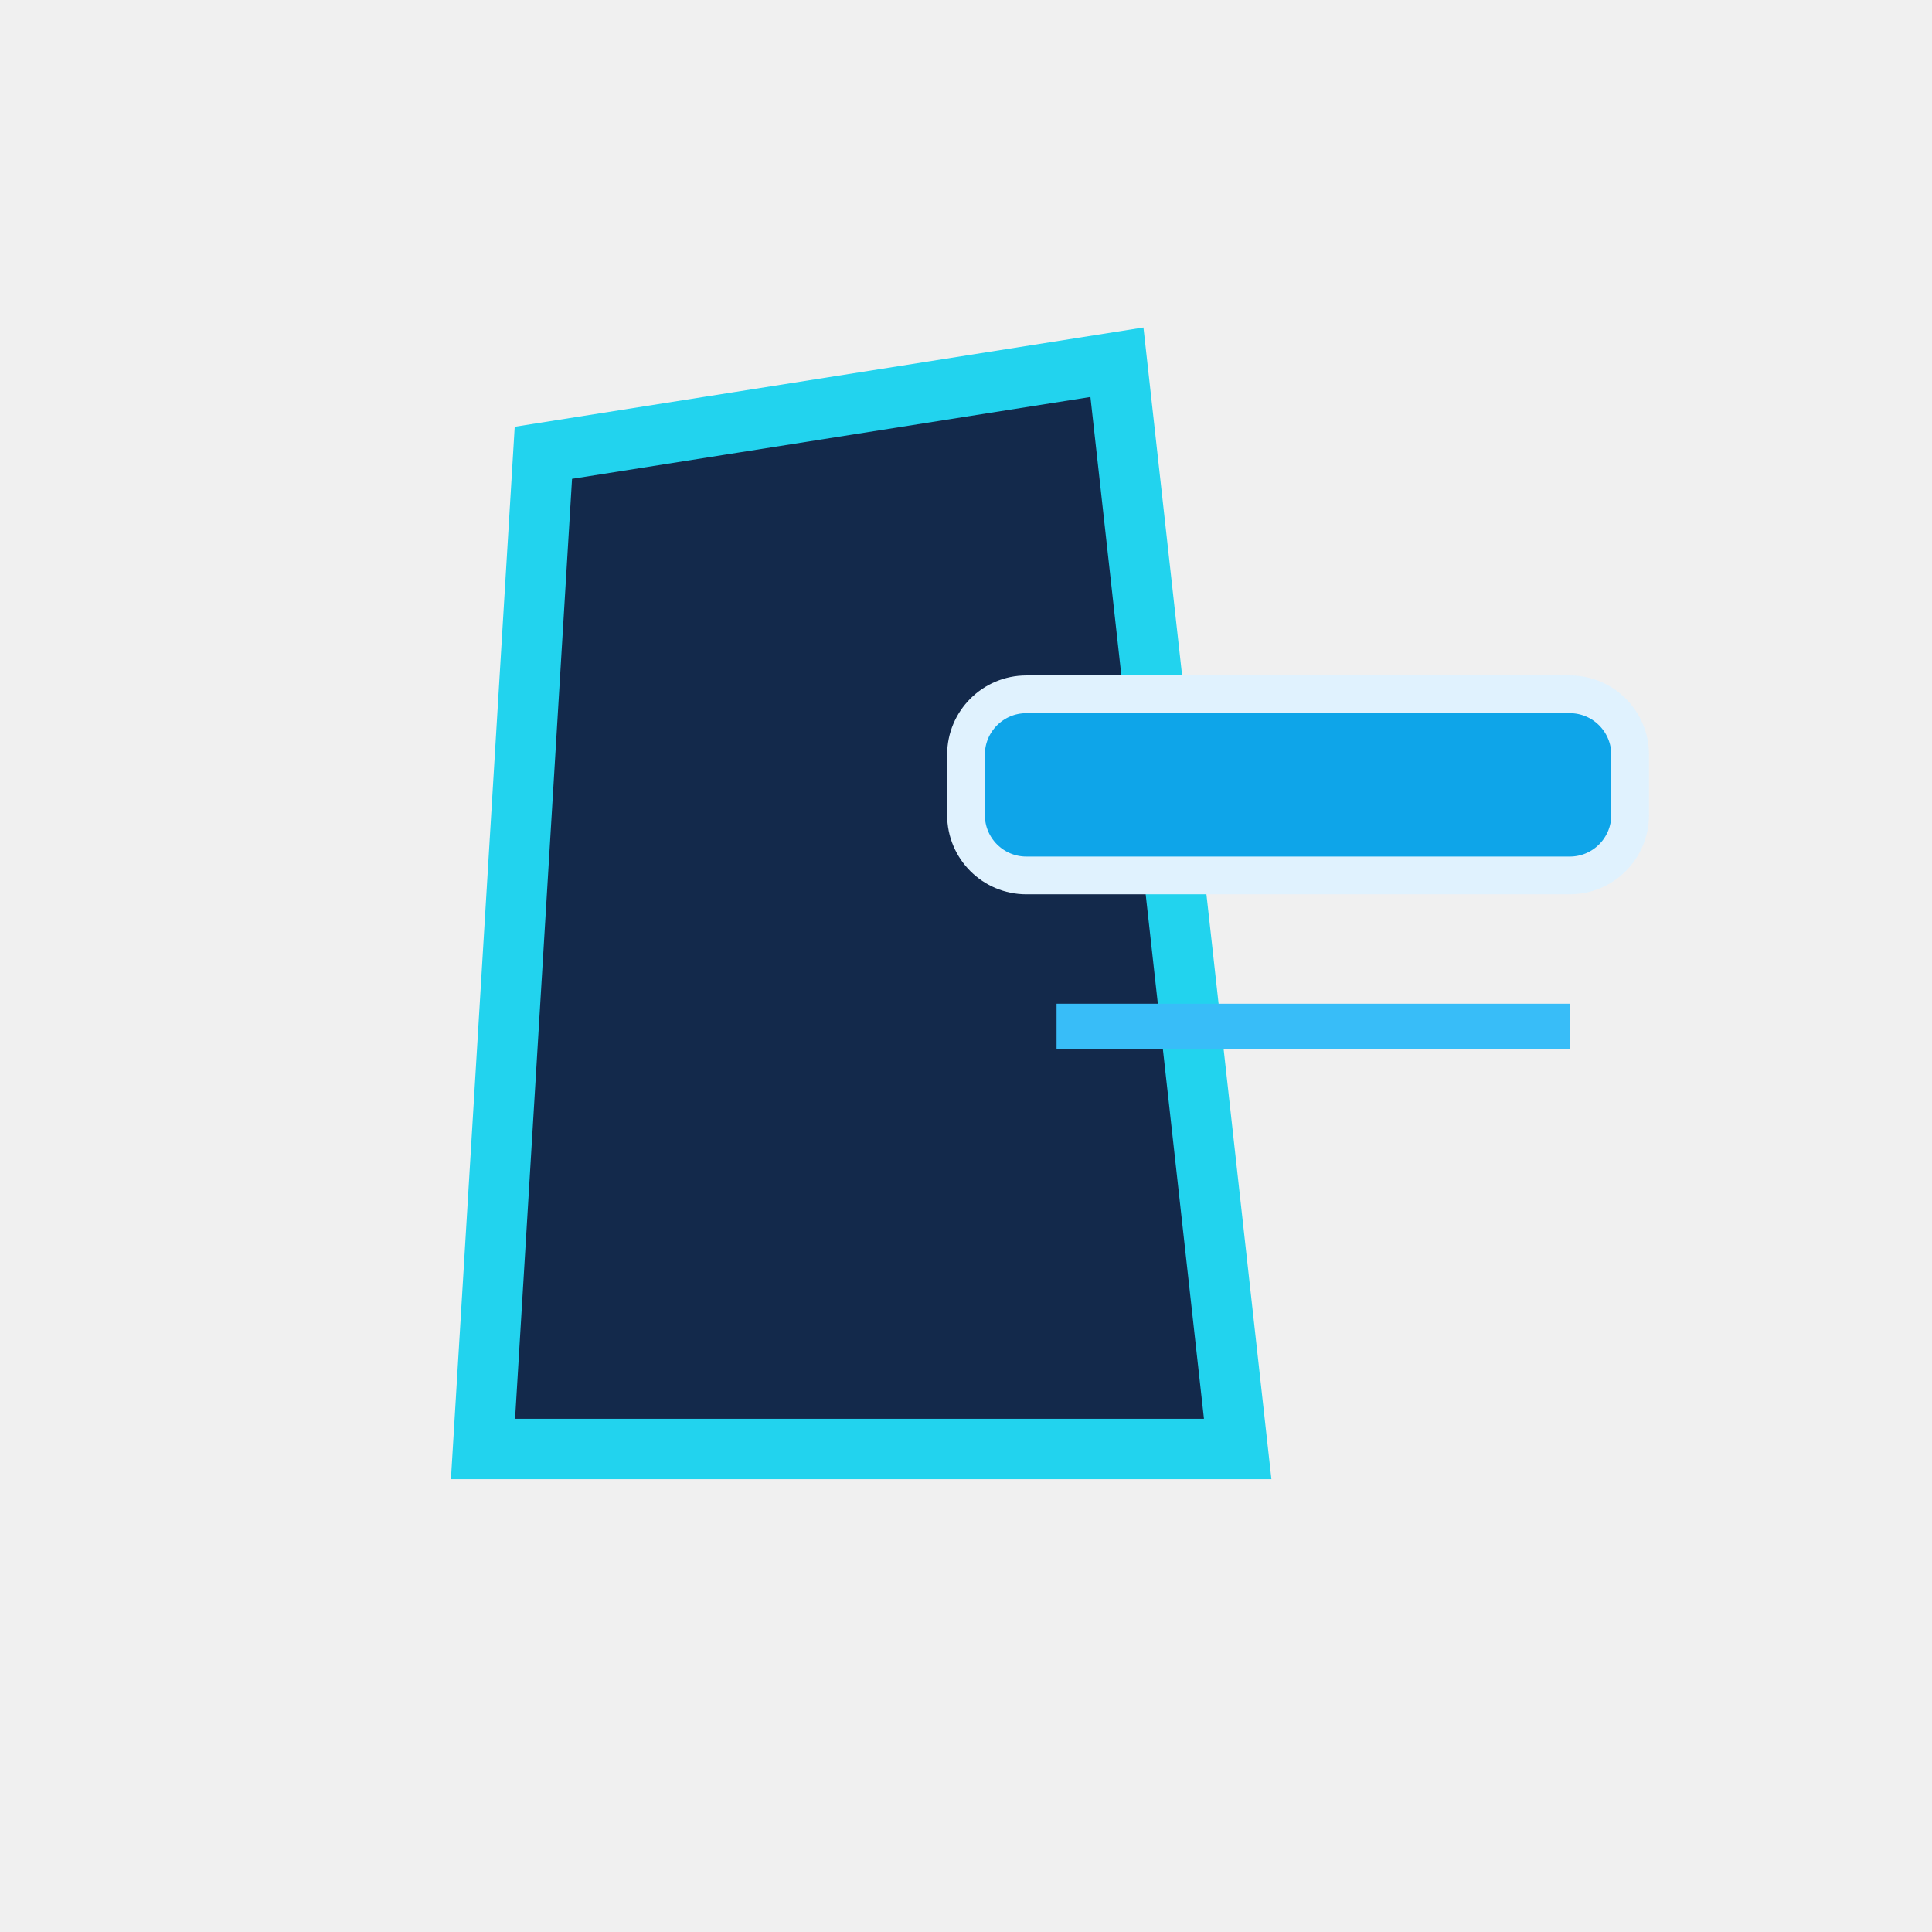
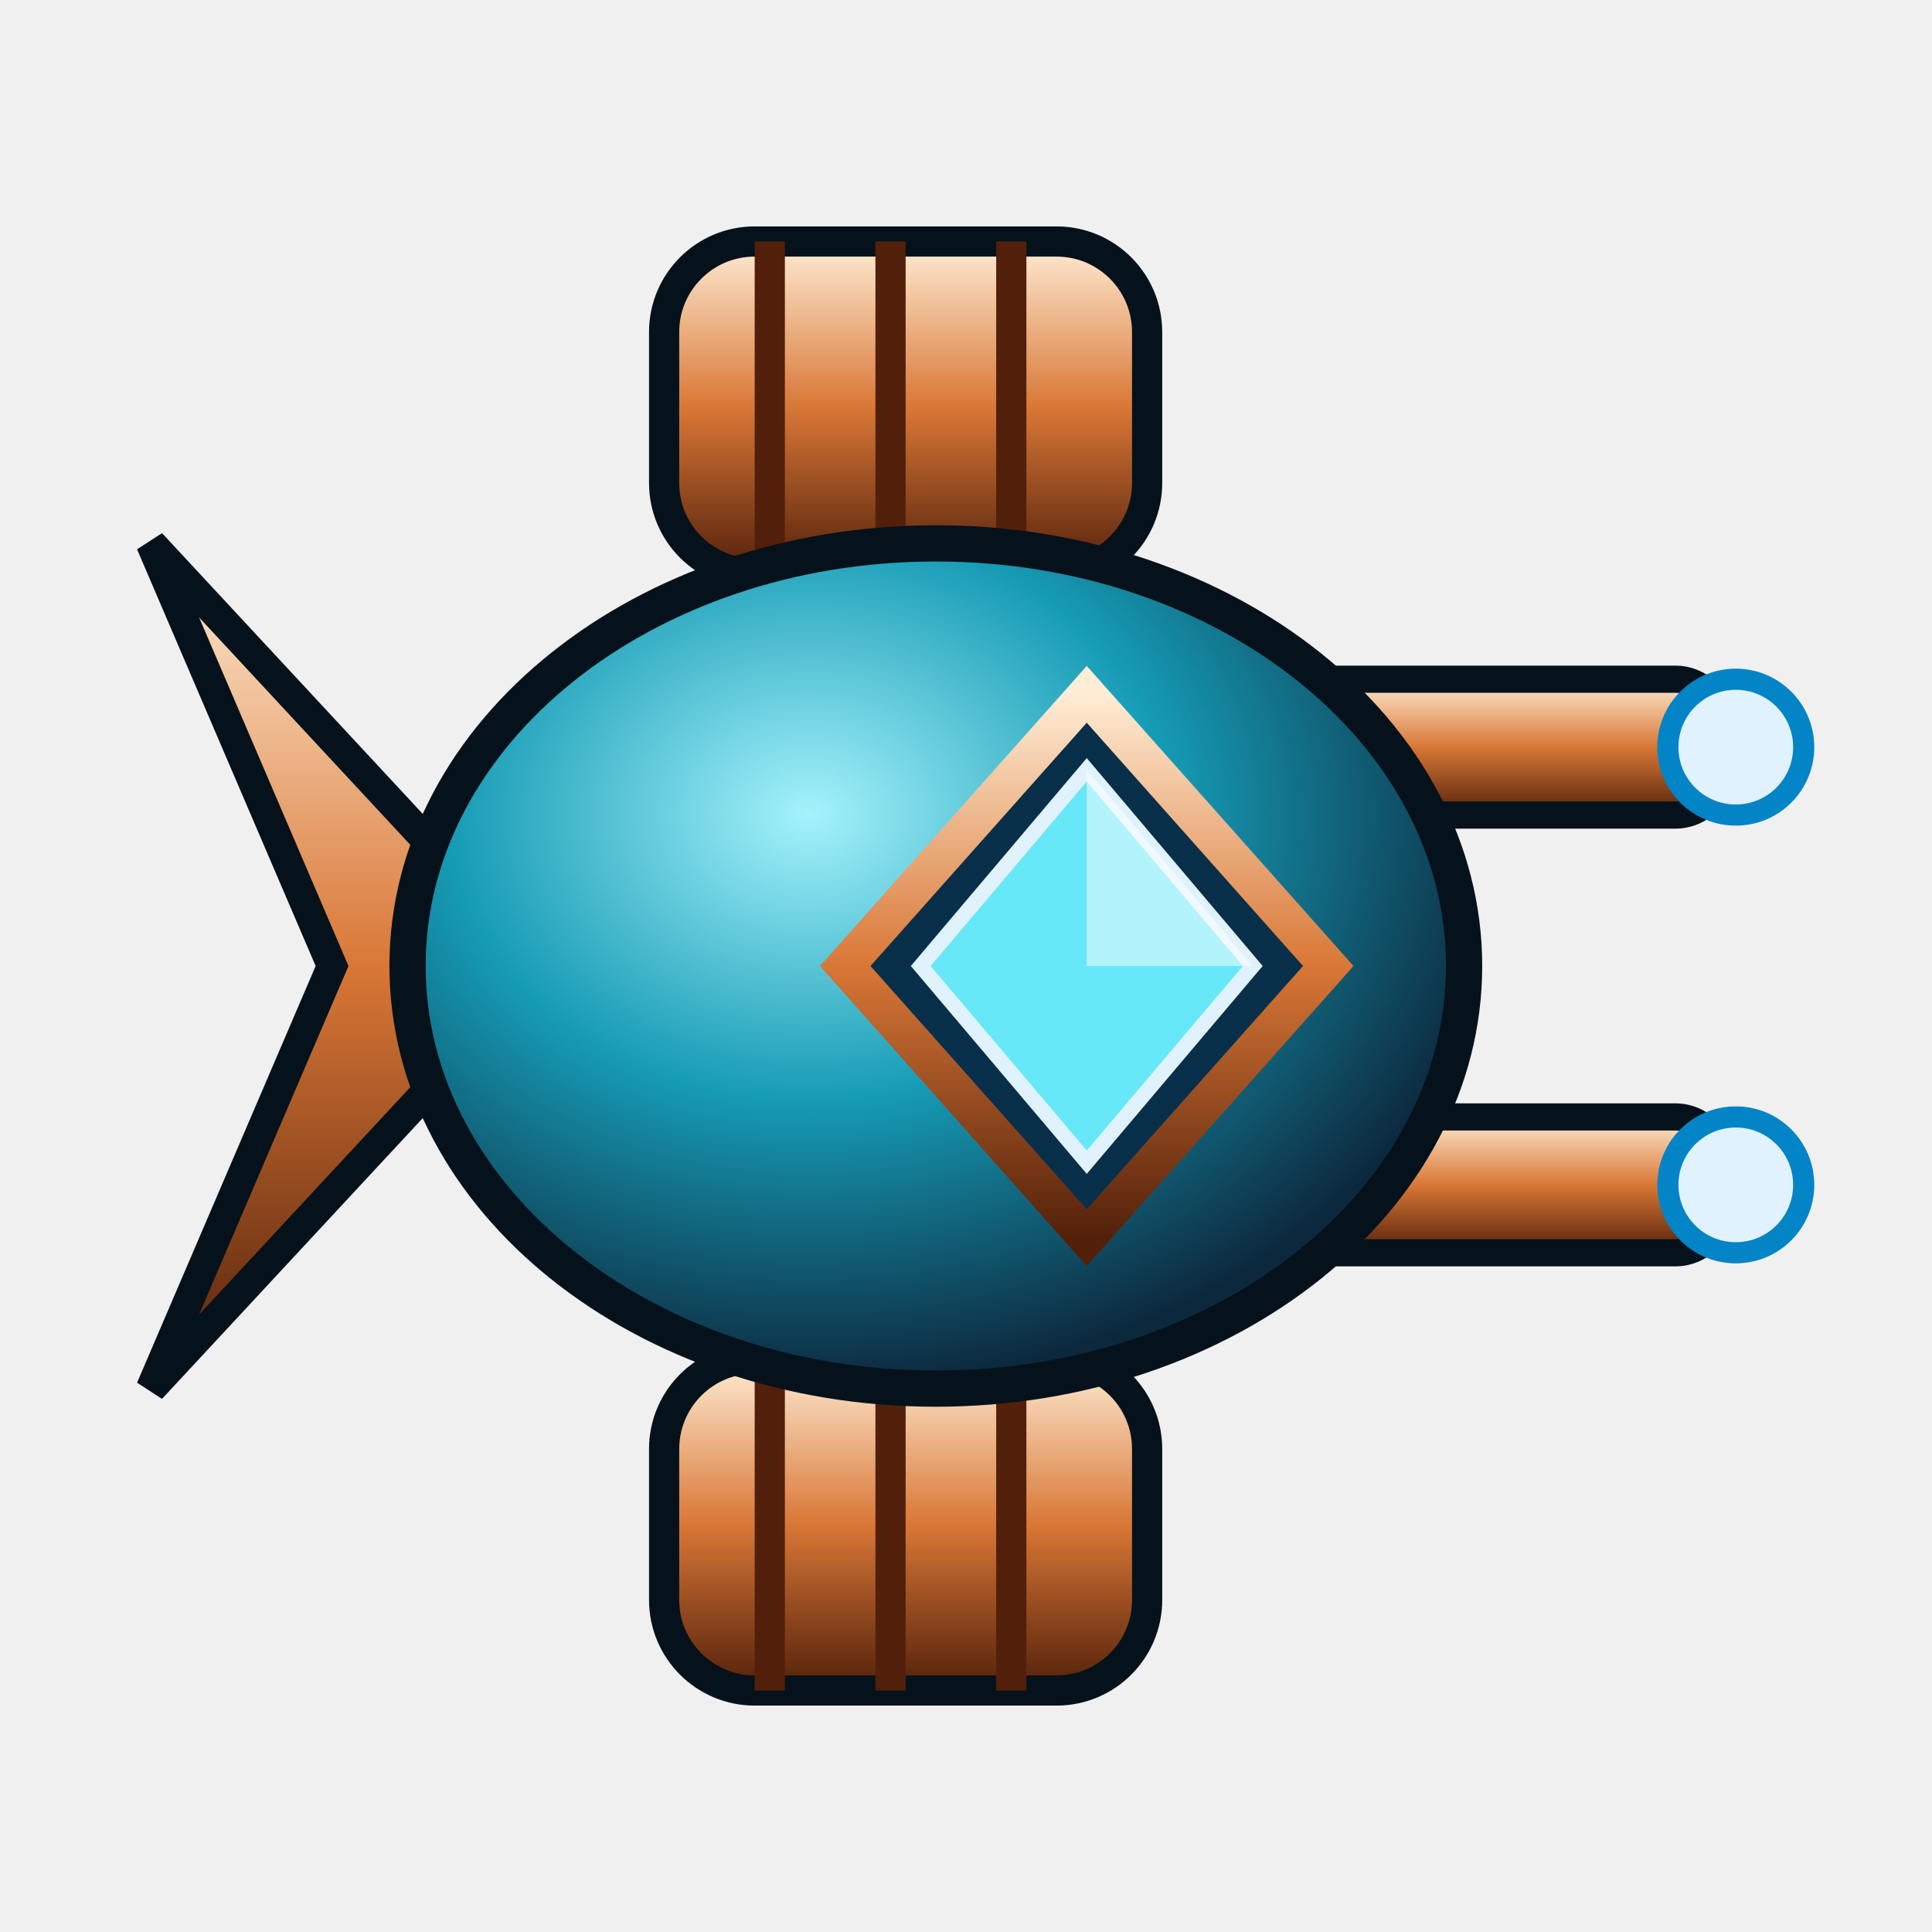
<svg xmlns="http://www.w3.org/2000/svg" viewBox="0 0 128 128" width="128" height="128">
-   <polygon points="36,30 74,24 82,96 32,96" fill="#13294b" stroke="#22d3ee" stroke-width="4" />
-   <rect x="64" y="46" width="44" height="12" rx="4" fill="#0ea5e9" stroke="#e0f2fe" stroke-width="2.5" />
-   <line x1="70" y1="68" x2="104" y2="68" stroke="#38bdf8" stroke-width="3" />
+   <defs>
+     <radialGradient id="tealPod" cx="38%" cy="32%" r="68%">
+       <stop offset="0%" stop-color="#a5f3fc" />
+       <stop offset="50%" stop-color="#169bb5" />
+       <stop offset="100%" stop-color="#0c283d" />
+     </radialGradient>
+     <linearGradient id="copp" x1="0" y1="0" x2="0" y2="1">
+       <stop offset="0%" stop-color="#ffedd5" />
+       <stop offset="50%" stop-color="#d97736" />
+       <stop offset="100%" stop-color="#52200a" />
+     </linearGradient>
+   </defs>
+   <polygon points="36,64 10,36 22,64 10,92" fill="url(#copp)" stroke="#06121b" stroke-width="2" />
+   <rect x="44" y="16" width="32" height="22" rx="6" fill="url(#copp)" stroke="#06121b" stroke-width="2" />
+   <line x1="51" y1="16" x2="51" y2="38" stroke="#52200a" stroke-width="2" />
+   <line x1="59" y1="16" x2="59" y2="38" stroke="#52200a" stroke-width="2" />
+   <line x1="67" y1="16" x2="67" y2="38" stroke="#52200a" stroke-width="2" />
+   <rect x="44" y="90" width="32" height="22" rx="6" fill="url(#copp)" stroke="#06121b" stroke-width="2" />
+   <line x1="51" y1="90" x2="51" y2="112" stroke="#52200a" stroke-width="2" />
+   <line x1="59" y1="90" x2="59" y2="112" stroke="#52200a" stroke-width="2" />
+   <line x1="67" y1="90" x2="67" y2="112" stroke="#52200a" stroke-width="2" />
+   <rect x="84" y="45" width="30" height="9" rx="3" fill="url(#copp)" stroke="#06121b" stroke-width="1.8" />
+   <rect x="84" y="74" width="30" height="9" rx="3" fill="url(#copp)" stroke="#06121b" stroke-width="1.8" />
+   <circle cx="115" cy="49.5" r="4.5" fill="#e0f2fe" stroke="#0284c7" stroke-width="1.4" />
+   <circle cx="115" cy="78.5" r="4.5" fill="#e0f2fe" stroke="#0284c7" stroke-width="1.4" />
+   <ellipse cx="62" cy="64" rx="35" ry="28" fill="url(#tealPod)" stroke="#06121b" stroke-width="2.4" />
+   <polygon points="72,46 88,64 72,82 56,64" fill="#082f49" stroke="url(#copp)" stroke-width="2.5" />
+   <polygon points="72,51 83,64 72,77 61,64" fill="#67e8f9" stroke="#e0f2fe" stroke-width="1" />
+   <polygon points="72,51 83,64 72,64" fill="#ffffff" opacity="0.5" />
</svg>
